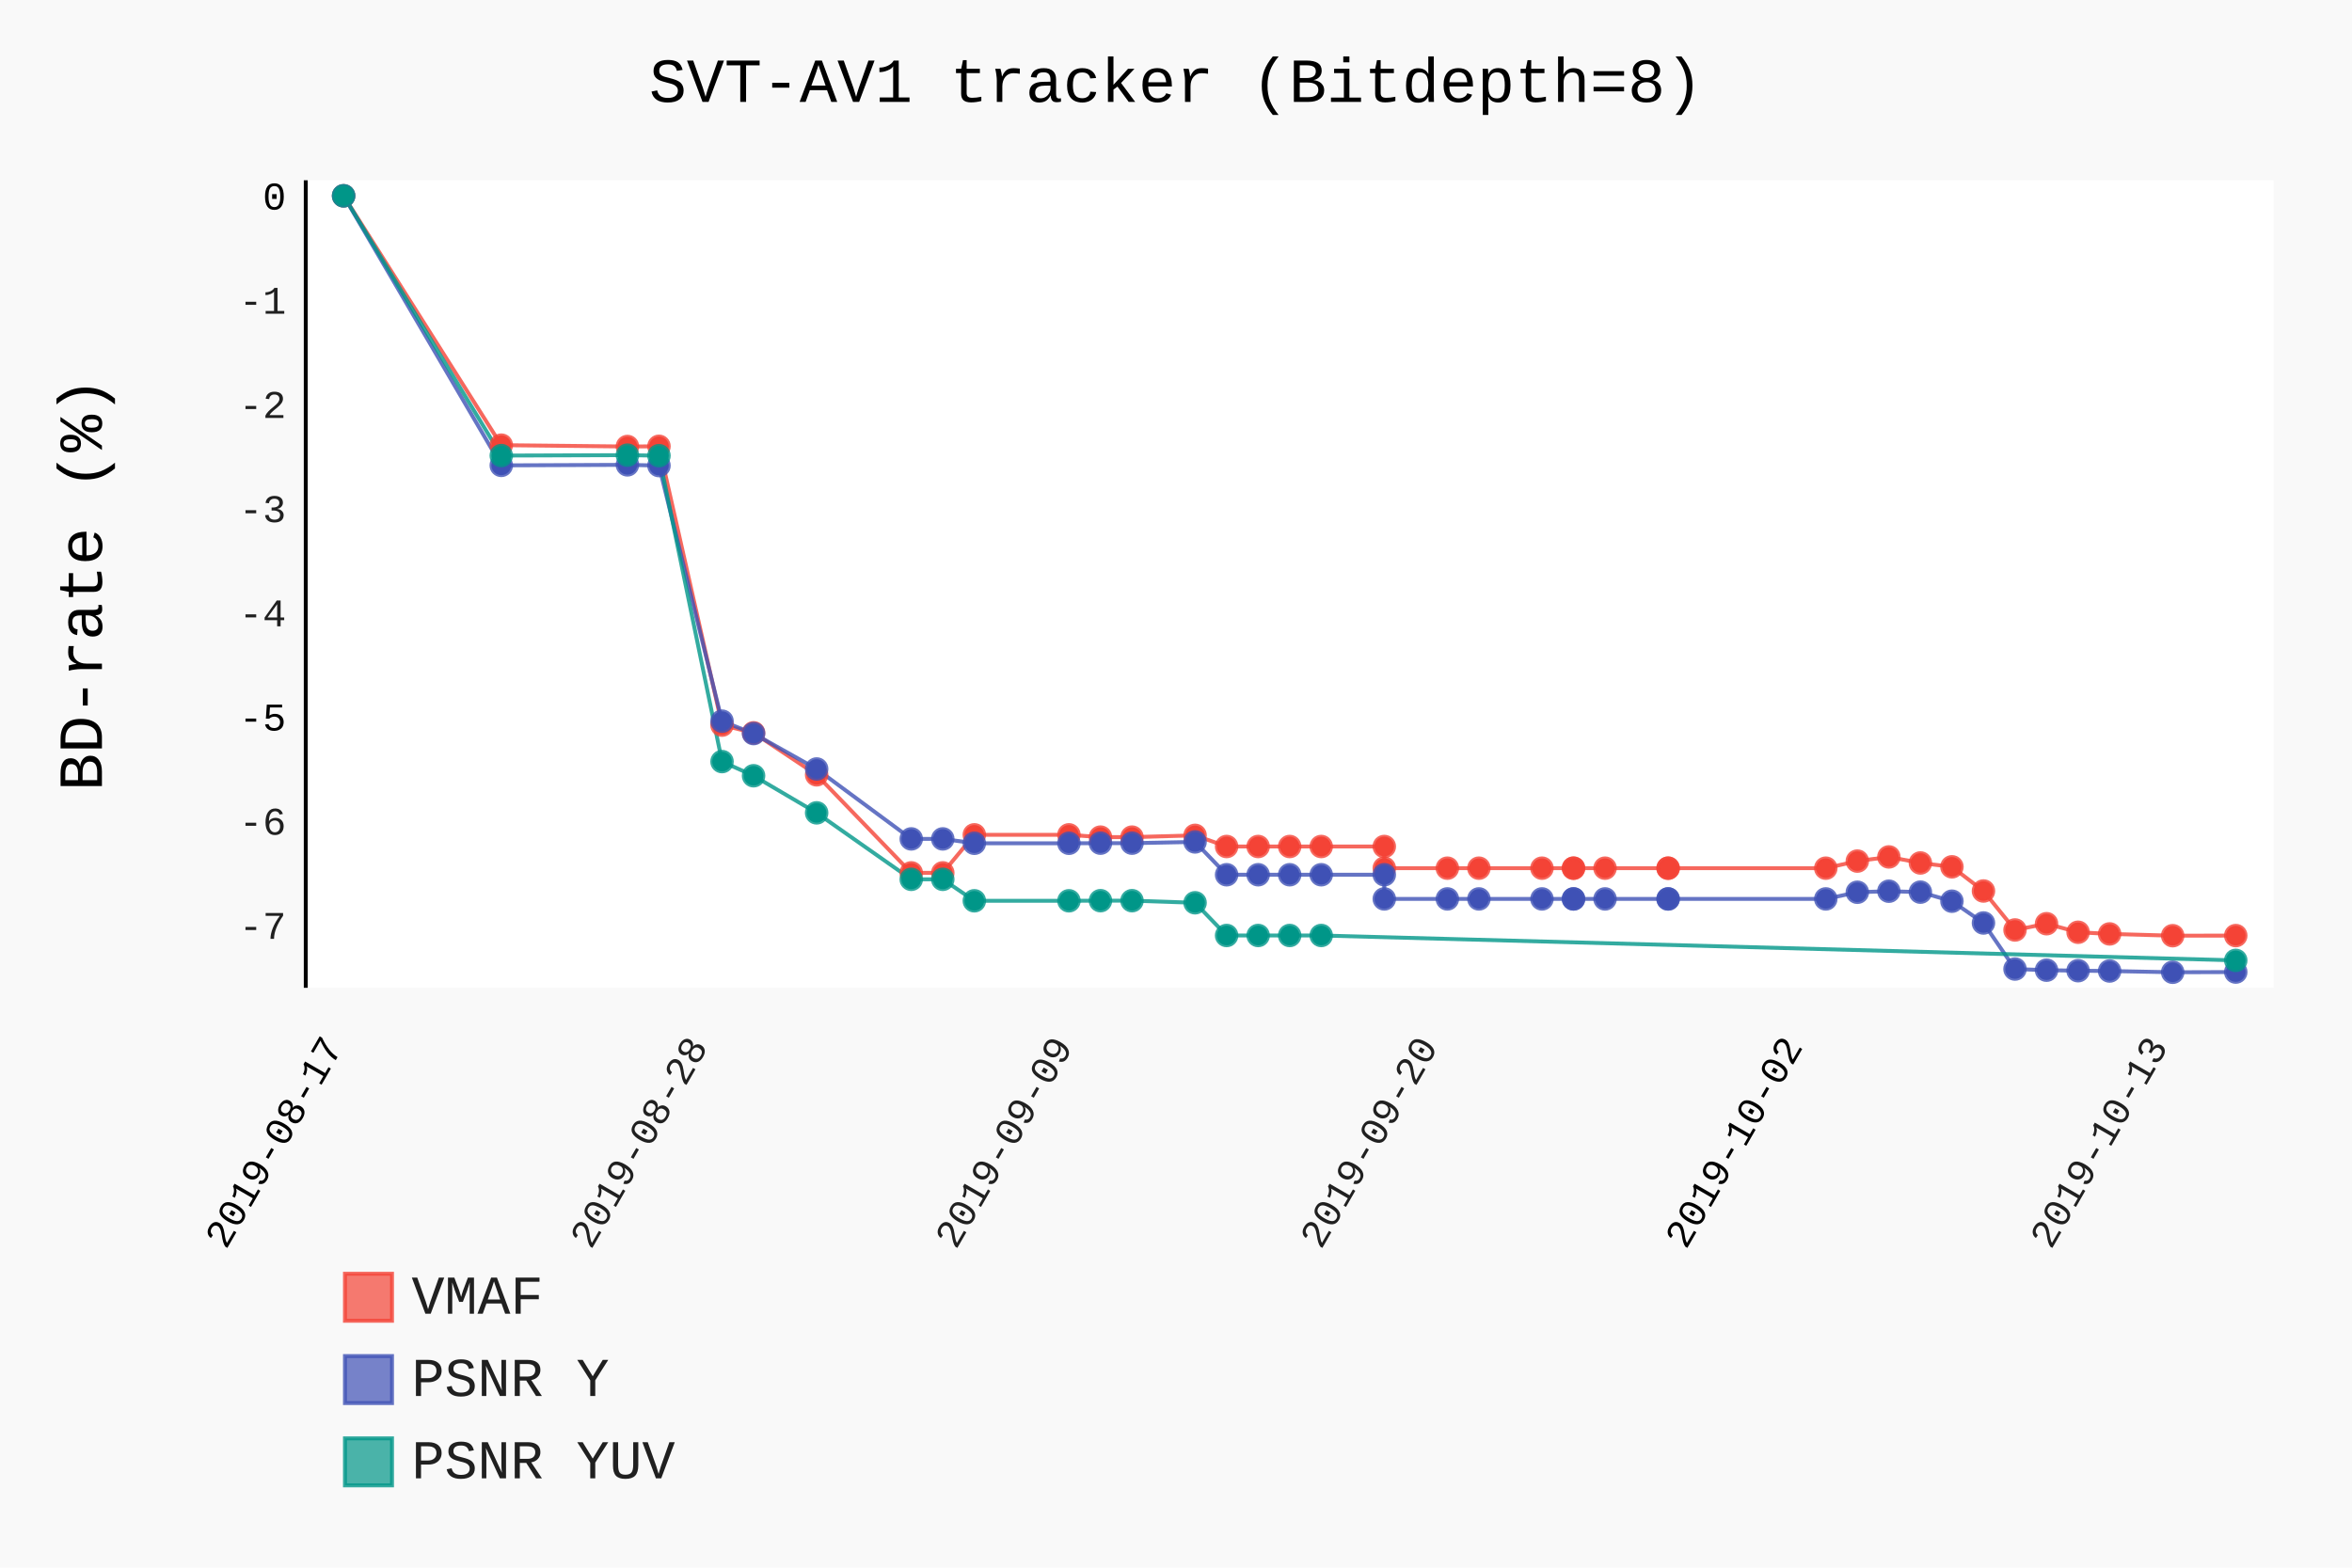
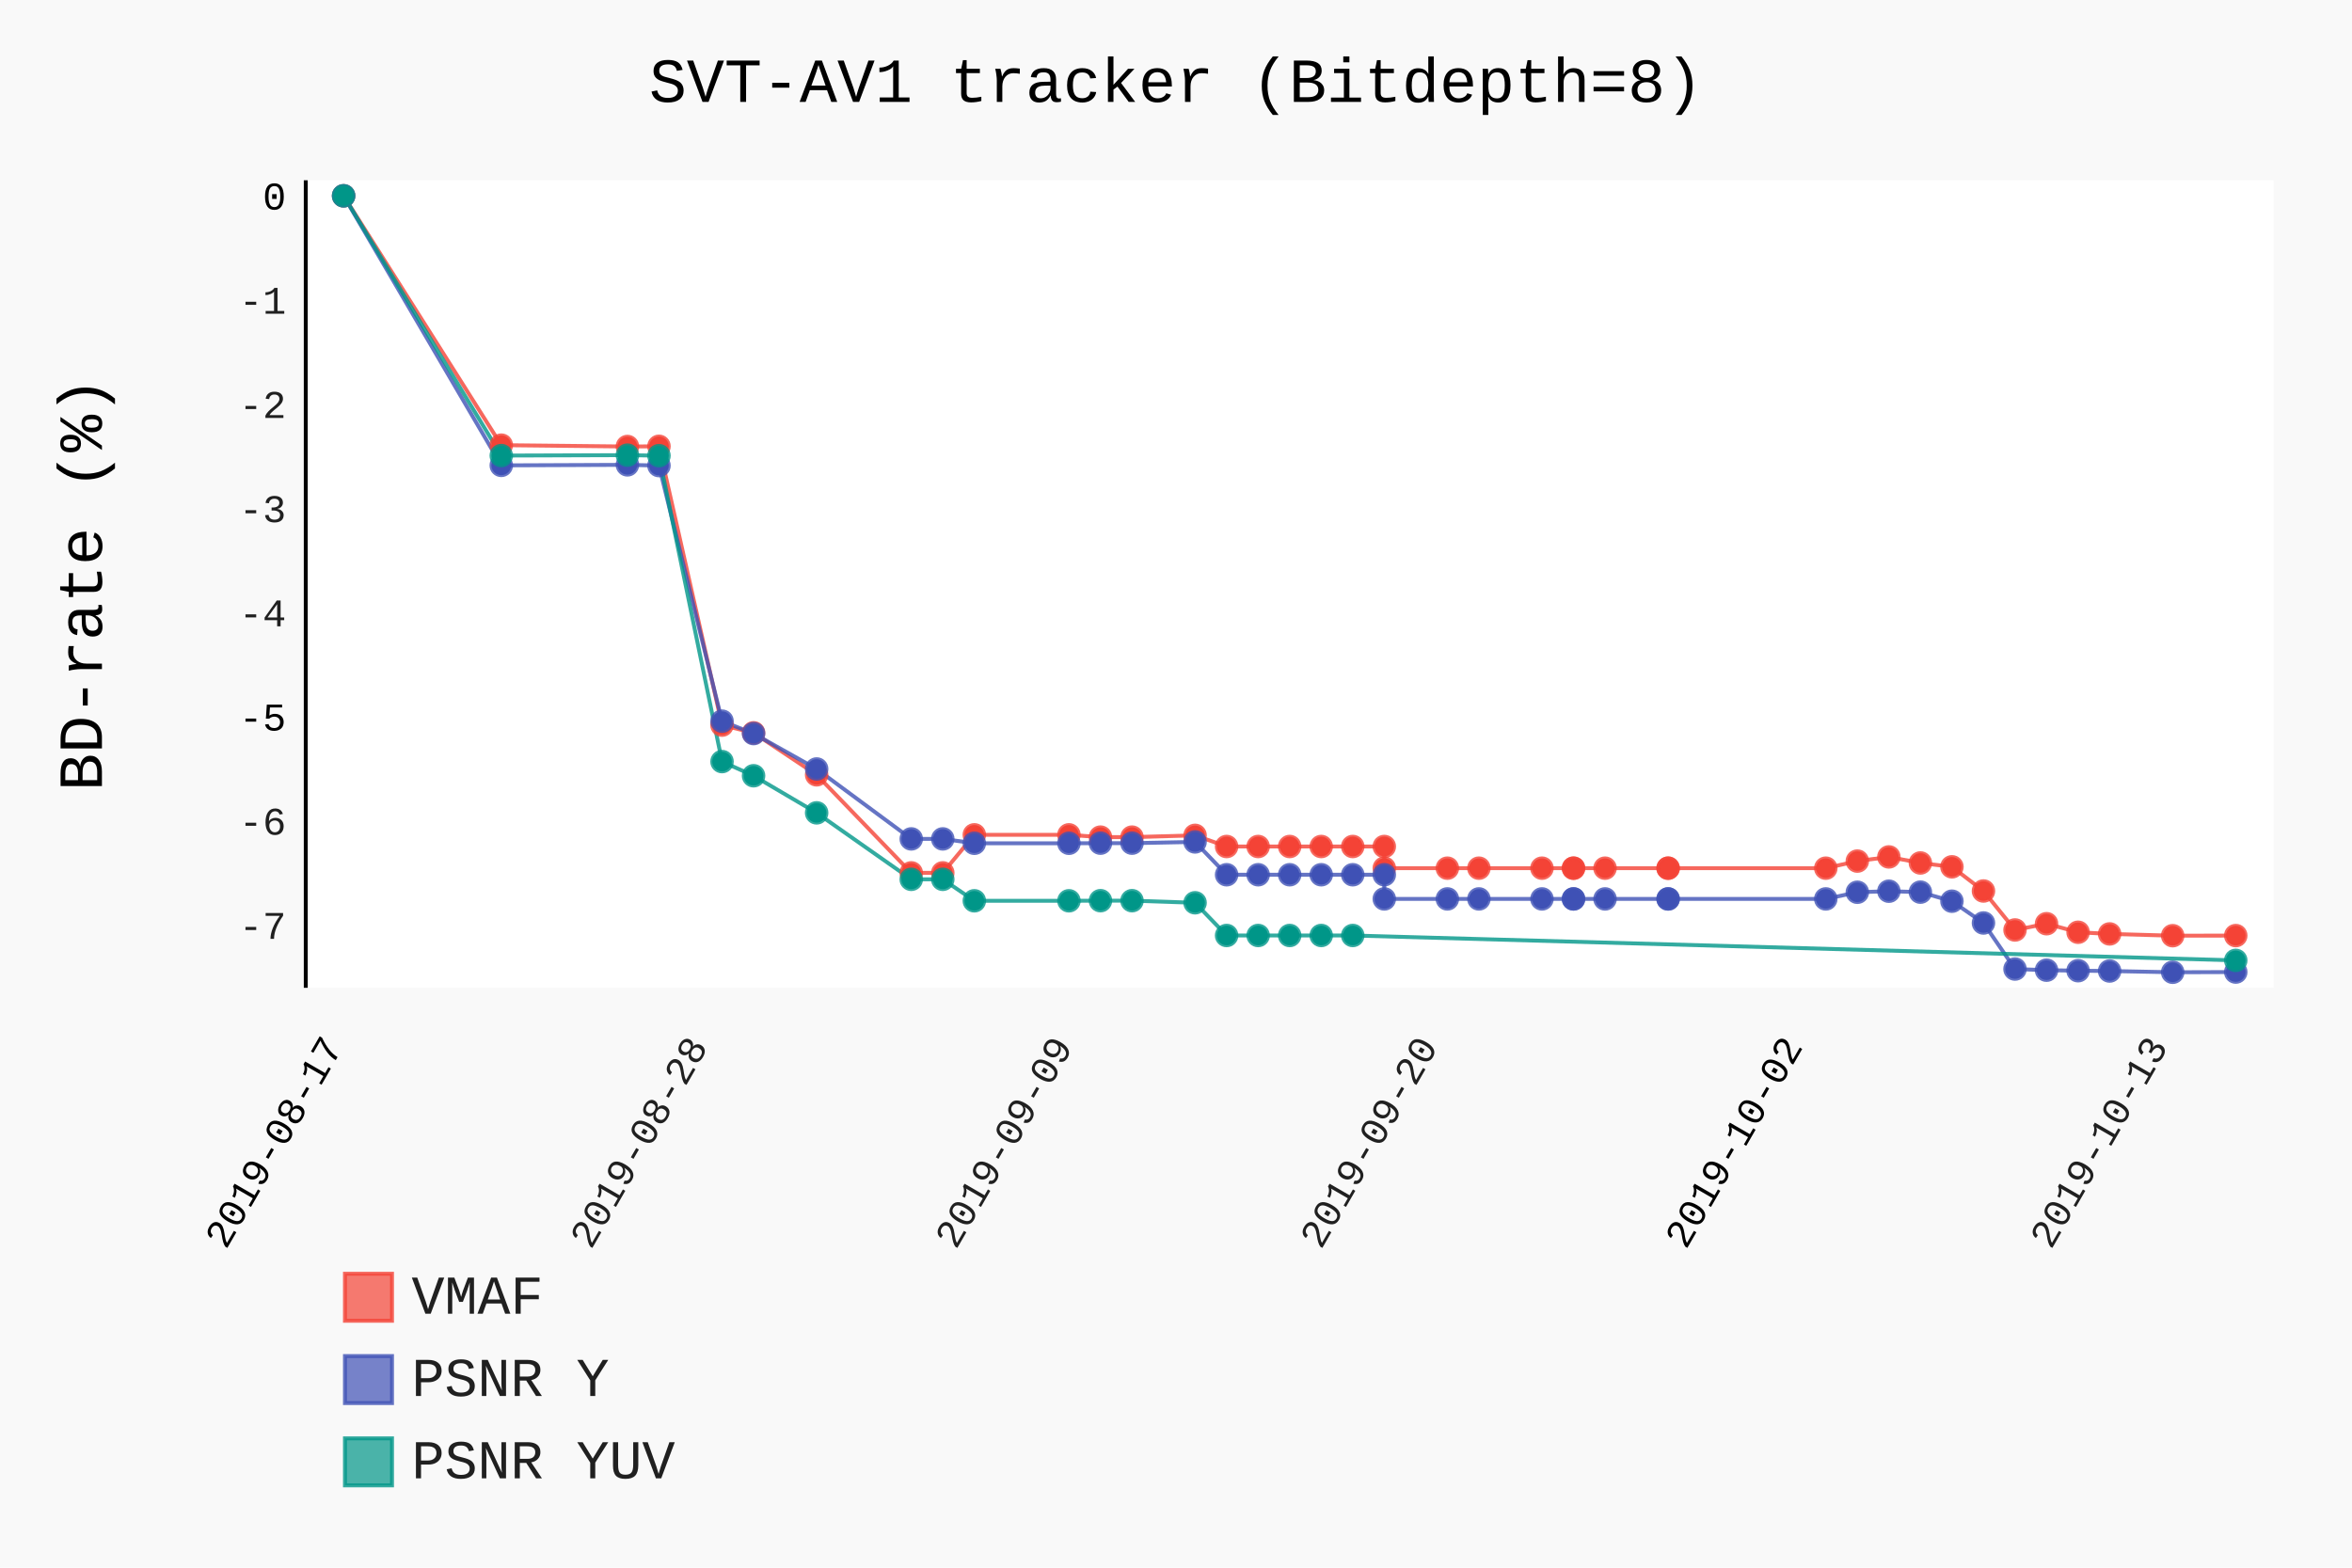
- <svg xmlns="http://www.w3.org/2000/svg" id="chart-8baf97ec-f921-4bf6-bf29-371cf08438ed" class="pygal-chart" viewBox="0 0 600 400">
+ <svg xmlns="http://www.w3.org/2000/svg" id="chart-6bff438b-4964-4d37-90e8-8c4f1653d8fe" class="pygal-chart" viewBox="0 0 600 400">
  <defs>
-     <style type="text/css">#chart-8baf97ec-f921-4bf6-bf29-371cf08438ed{-webkit-user-select:none;-webkit-font-smoothing:antialiased;font-family:Consolas,"Liberation Mono",Menlo,Courier,monospace}#chart-8baf97ec-f921-4bf6-bf29-371cf08438ed .title{font-family:Consolas,"Liberation Mono",Menlo,Courier,monospace;font-size:16px}#chart-8baf97ec-f921-4bf6-bf29-371cf08438ed .legends .legend text{font-family:Consolas,"Liberation Mono",Menlo,Courier,monospace;font-size:14px}#chart-8baf97ec-f921-4bf6-bf29-371cf08438ed .axis text{font-family:Consolas,"Liberation Mono",Menlo,Courier,monospace;font-size:10px}#chart-8baf97ec-f921-4bf6-bf29-371cf08438ed .axis text.major{font-family:Consolas,"Liberation Mono",Menlo,Courier,monospace;font-size:10px}#chart-8baf97ec-f921-4bf6-bf29-371cf08438ed .text-overlay text.value{font-family:Consolas,"Liberation Mono",Menlo,Courier,monospace;font-size:16px}#chart-8baf97ec-f921-4bf6-bf29-371cf08438ed .text-overlay text.label{font-family:Consolas,"Liberation Mono",Menlo,Courier,monospace;font-size:10px}#chart-8baf97ec-f921-4bf6-bf29-371cf08438ed .tooltip{font-family:Consolas,"Liberation Mono",Menlo,Courier,monospace;font-size:14px}#chart-8baf97ec-f921-4bf6-bf29-371cf08438ed text.no_data{font-family:Consolas,"Liberation Mono",Menlo,Courier,monospace;font-size:64px}
- #chart-8baf97ec-f921-4bf6-bf29-371cf08438ed{background-color:rgba(249,249,249,1)}#chart-8baf97ec-f921-4bf6-bf29-371cf08438ed path,#chart-8baf97ec-f921-4bf6-bf29-371cf08438ed line,#chart-8baf97ec-f921-4bf6-bf29-371cf08438ed rect,#chart-8baf97ec-f921-4bf6-bf29-371cf08438ed circle{-webkit-transition:150ms;-moz-transition:150ms;transition:150ms}#chart-8baf97ec-f921-4bf6-bf29-371cf08438ed .graph &gt; .background{fill:rgba(249,249,249,1)}#chart-8baf97ec-f921-4bf6-bf29-371cf08438ed .plot &gt; .background{fill:rgba(255,255,255,1)}#chart-8baf97ec-f921-4bf6-bf29-371cf08438ed .graph{fill:rgba(0,0,0,.87)}#chart-8baf97ec-f921-4bf6-bf29-371cf08438ed text.no_data{fill:rgba(0,0,0,1)}#chart-8baf97ec-f921-4bf6-bf29-371cf08438ed .title{fill:rgba(0,0,0,1)}#chart-8baf97ec-f921-4bf6-bf29-371cf08438ed .legends .legend text{fill:rgba(0,0,0,.87)}#chart-8baf97ec-f921-4bf6-bf29-371cf08438ed .legends .legend:hover text{fill:rgba(0,0,0,1)}#chart-8baf97ec-f921-4bf6-bf29-371cf08438ed .axis .line{stroke:rgba(0,0,0,1)}#chart-8baf97ec-f921-4bf6-bf29-371cf08438ed .axis .guide.line{stroke:rgba(0,0,0,.54)}#chart-8baf97ec-f921-4bf6-bf29-371cf08438ed .axis .major.line{stroke:rgba(0,0,0,.87)}#chart-8baf97ec-f921-4bf6-bf29-371cf08438ed .axis text.major{fill:rgba(0,0,0,1)}#chart-8baf97ec-f921-4bf6-bf29-371cf08438ed .axis.y .guides:hover .guide.line,#chart-8baf97ec-f921-4bf6-bf29-371cf08438ed .line-graph .axis.x .guides:hover .guide.line,#chart-8baf97ec-f921-4bf6-bf29-371cf08438ed .stackedline-graph .axis.x .guides:hover .guide.line,#chart-8baf97ec-f921-4bf6-bf29-371cf08438ed .xy-graph .axis.x .guides:hover .guide.line{stroke:rgba(0,0,0,1)}#chart-8baf97ec-f921-4bf6-bf29-371cf08438ed .axis .guides:hover text{fill:rgba(0,0,0,1)}#chart-8baf97ec-f921-4bf6-bf29-371cf08438ed .reactive{fill-opacity:.7;stroke-opacity:.8}#chart-8baf97ec-f921-4bf6-bf29-371cf08438ed .ci{stroke:rgba(0,0,0,.87)}#chart-8baf97ec-f921-4bf6-bf29-371cf08438ed .reactive.active,#chart-8baf97ec-f921-4bf6-bf29-371cf08438ed .active .reactive{fill-opacity:.8;stroke-opacity:.9;stroke-width:4}#chart-8baf97ec-f921-4bf6-bf29-371cf08438ed .ci .reactive.active{stroke-width:1.5}#chart-8baf97ec-f921-4bf6-bf29-371cf08438ed .series text{fill:rgba(0,0,0,1)}#chart-8baf97ec-f921-4bf6-bf29-371cf08438ed .tooltip rect{fill:rgba(255,255,255,1);stroke:rgba(0,0,0,1);-webkit-transition:opacity 150ms;-moz-transition:opacity 150ms;transition:opacity 150ms}#chart-8baf97ec-f921-4bf6-bf29-371cf08438ed .tooltip .label{fill:rgba(0,0,0,.87)}#chart-8baf97ec-f921-4bf6-bf29-371cf08438ed .tooltip .label{fill:rgba(0,0,0,.87)}#chart-8baf97ec-f921-4bf6-bf29-371cf08438ed .tooltip .legend{font-size:.8em;fill:rgba(0,0,0,.54)}#chart-8baf97ec-f921-4bf6-bf29-371cf08438ed .tooltip .x_label{font-size:.6em;fill:rgba(0,0,0,1)}#chart-8baf97ec-f921-4bf6-bf29-371cf08438ed .tooltip .xlink{font-size:.5em;text-decoration:underline}#chart-8baf97ec-f921-4bf6-bf29-371cf08438ed .tooltip .value{font-size:1.5em}#chart-8baf97ec-f921-4bf6-bf29-371cf08438ed .bound{font-size:.5em}#chart-8baf97ec-f921-4bf6-bf29-371cf08438ed .max-value{font-size:.75em;fill:rgba(0,0,0,.54)}#chart-8baf97ec-f921-4bf6-bf29-371cf08438ed .map-element{fill:rgba(255,255,255,1);stroke:rgba(0,0,0,.54) !important}#chart-8baf97ec-f921-4bf6-bf29-371cf08438ed .map-element .reactive{fill-opacity:inherit;stroke-opacity:inherit}#chart-8baf97ec-f921-4bf6-bf29-371cf08438ed .color-0,#chart-8baf97ec-f921-4bf6-bf29-371cf08438ed .color-0 a:visited{stroke:#F44336;fill:#F44336}#chart-8baf97ec-f921-4bf6-bf29-371cf08438ed .color-1,#chart-8baf97ec-f921-4bf6-bf29-371cf08438ed .color-1 a:visited{stroke:#3F51B5;fill:#3F51B5}#chart-8baf97ec-f921-4bf6-bf29-371cf08438ed .color-2,#chart-8baf97ec-f921-4bf6-bf29-371cf08438ed .color-2 a:visited{stroke:#009688;fill:#009688}#chart-8baf97ec-f921-4bf6-bf29-371cf08438ed .text-overlay .color-0 text{fill:black}#chart-8baf97ec-f921-4bf6-bf29-371cf08438ed .text-overlay .color-1 text{fill:black}#chart-8baf97ec-f921-4bf6-bf29-371cf08438ed .text-overlay .color-2 text{fill:black}
- #chart-8baf97ec-f921-4bf6-bf29-371cf08438ed text.no_data{text-anchor:middle}#chart-8baf97ec-f921-4bf6-bf29-371cf08438ed .guide.line{fill:none}#chart-8baf97ec-f921-4bf6-bf29-371cf08438ed .centered{text-anchor:middle}#chart-8baf97ec-f921-4bf6-bf29-371cf08438ed .title{text-anchor:middle}#chart-8baf97ec-f921-4bf6-bf29-371cf08438ed .legends .legend text{fill-opacity:1}#chart-8baf97ec-f921-4bf6-bf29-371cf08438ed .axis.x text{text-anchor:middle}#chart-8baf97ec-f921-4bf6-bf29-371cf08438ed .axis.x:not(.web) text[transform]{text-anchor:start}#chart-8baf97ec-f921-4bf6-bf29-371cf08438ed .axis.x:not(.web) text[transform].backwards{text-anchor:end}#chart-8baf97ec-f921-4bf6-bf29-371cf08438ed .axis.y text{text-anchor:end}#chart-8baf97ec-f921-4bf6-bf29-371cf08438ed .axis.y text[transform].backwards{text-anchor:start}#chart-8baf97ec-f921-4bf6-bf29-371cf08438ed .axis.y2 text{text-anchor:start}#chart-8baf97ec-f921-4bf6-bf29-371cf08438ed .axis.y2 text[transform].backwards{text-anchor:end}#chart-8baf97ec-f921-4bf6-bf29-371cf08438ed .axis .guide.line{stroke-dasharray:4,4}#chart-8baf97ec-f921-4bf6-bf29-371cf08438ed .axis .major.guide.line{stroke-dasharray:6,6}#chart-8baf97ec-f921-4bf6-bf29-371cf08438ed .horizontal .axis.y .guide.line,#chart-8baf97ec-f921-4bf6-bf29-371cf08438ed .horizontal .axis.y2 .guide.line,#chart-8baf97ec-f921-4bf6-bf29-371cf08438ed .vertical .axis.x .guide.line{opacity:0}#chart-8baf97ec-f921-4bf6-bf29-371cf08438ed .horizontal .axis.always_show .guide.line,#chart-8baf97ec-f921-4bf6-bf29-371cf08438ed .vertical .axis.always_show .guide.line{opacity:1 !important}#chart-8baf97ec-f921-4bf6-bf29-371cf08438ed .axis.y .guides:hover .guide.line,#chart-8baf97ec-f921-4bf6-bf29-371cf08438ed .axis.y2 .guides:hover .guide.line,#chart-8baf97ec-f921-4bf6-bf29-371cf08438ed .axis.x .guides:hover .guide.line{opacity:1}#chart-8baf97ec-f921-4bf6-bf29-371cf08438ed .axis .guides:hover text{opacity:1}#chart-8baf97ec-f921-4bf6-bf29-371cf08438ed .nofill{fill:none}#chart-8baf97ec-f921-4bf6-bf29-371cf08438ed .subtle-fill{fill-opacity:.2}#chart-8baf97ec-f921-4bf6-bf29-371cf08438ed .dot{stroke-width:1px;fill-opacity:1}#chart-8baf97ec-f921-4bf6-bf29-371cf08438ed .dot.active{stroke-width:5px}#chart-8baf97ec-f921-4bf6-bf29-371cf08438ed .dot.negative{fill:transparent}#chart-8baf97ec-f921-4bf6-bf29-371cf08438ed text,#chart-8baf97ec-f921-4bf6-bf29-371cf08438ed tspan{stroke:none !important}#chart-8baf97ec-f921-4bf6-bf29-371cf08438ed .series text.active{opacity:1}#chart-8baf97ec-f921-4bf6-bf29-371cf08438ed .tooltip rect{fill-opacity:.95;stroke-width:.5}#chart-8baf97ec-f921-4bf6-bf29-371cf08438ed .tooltip text{fill-opacity:1}#chart-8baf97ec-f921-4bf6-bf29-371cf08438ed .showable{visibility:hidden}#chart-8baf97ec-f921-4bf6-bf29-371cf08438ed .showable.shown{visibility:visible}#chart-8baf97ec-f921-4bf6-bf29-371cf08438ed .gauge-background{fill:rgba(229,229,229,1);stroke:none}#chart-8baf97ec-f921-4bf6-bf29-371cf08438ed .bg-lines{stroke:rgba(249,249,249,1);stroke-width:2px}</style>
+     <style type="text/css">#chart-6bff438b-4964-4d37-90e8-8c4f1653d8fe{-webkit-user-select:none;-webkit-font-smoothing:antialiased;font-family:Consolas,"Liberation Mono",Menlo,Courier,monospace}#chart-6bff438b-4964-4d37-90e8-8c4f1653d8fe .title{font-family:Consolas,"Liberation Mono",Menlo,Courier,monospace;font-size:16px}#chart-6bff438b-4964-4d37-90e8-8c4f1653d8fe .legends .legend text{font-family:Consolas,"Liberation Mono",Menlo,Courier,monospace;font-size:14px}#chart-6bff438b-4964-4d37-90e8-8c4f1653d8fe .axis text{font-family:Consolas,"Liberation Mono",Menlo,Courier,monospace;font-size:10px}#chart-6bff438b-4964-4d37-90e8-8c4f1653d8fe .axis text.major{font-family:Consolas,"Liberation Mono",Menlo,Courier,monospace;font-size:10px}#chart-6bff438b-4964-4d37-90e8-8c4f1653d8fe .text-overlay text.value{font-family:Consolas,"Liberation Mono",Menlo,Courier,monospace;font-size:16px}#chart-6bff438b-4964-4d37-90e8-8c4f1653d8fe .text-overlay text.label{font-family:Consolas,"Liberation Mono",Menlo,Courier,monospace;font-size:10px}#chart-6bff438b-4964-4d37-90e8-8c4f1653d8fe .tooltip{font-family:Consolas,"Liberation Mono",Menlo,Courier,monospace;font-size:14px}#chart-6bff438b-4964-4d37-90e8-8c4f1653d8fe text.no_data{font-family:Consolas,"Liberation Mono",Menlo,Courier,monospace;font-size:64px}
+ #chart-6bff438b-4964-4d37-90e8-8c4f1653d8fe{background-color:rgba(249,249,249,1)}#chart-6bff438b-4964-4d37-90e8-8c4f1653d8fe path,#chart-6bff438b-4964-4d37-90e8-8c4f1653d8fe line,#chart-6bff438b-4964-4d37-90e8-8c4f1653d8fe rect,#chart-6bff438b-4964-4d37-90e8-8c4f1653d8fe circle{-webkit-transition:150ms;-moz-transition:150ms;transition:150ms}#chart-6bff438b-4964-4d37-90e8-8c4f1653d8fe .graph &gt; .background{fill:rgba(249,249,249,1)}#chart-6bff438b-4964-4d37-90e8-8c4f1653d8fe .plot &gt; .background{fill:rgba(255,255,255,1)}#chart-6bff438b-4964-4d37-90e8-8c4f1653d8fe .graph{fill:rgba(0,0,0,.87)}#chart-6bff438b-4964-4d37-90e8-8c4f1653d8fe text.no_data{fill:rgba(0,0,0,1)}#chart-6bff438b-4964-4d37-90e8-8c4f1653d8fe .title{fill:rgba(0,0,0,1)}#chart-6bff438b-4964-4d37-90e8-8c4f1653d8fe .legends .legend text{fill:rgba(0,0,0,.87)}#chart-6bff438b-4964-4d37-90e8-8c4f1653d8fe .legends .legend:hover text{fill:rgba(0,0,0,1)}#chart-6bff438b-4964-4d37-90e8-8c4f1653d8fe .axis .line{stroke:rgba(0,0,0,1)}#chart-6bff438b-4964-4d37-90e8-8c4f1653d8fe .axis .guide.line{stroke:rgba(0,0,0,.54)}#chart-6bff438b-4964-4d37-90e8-8c4f1653d8fe .axis .major.line{stroke:rgba(0,0,0,.87)}#chart-6bff438b-4964-4d37-90e8-8c4f1653d8fe .axis text.major{fill:rgba(0,0,0,1)}#chart-6bff438b-4964-4d37-90e8-8c4f1653d8fe .axis.y .guides:hover .guide.line,#chart-6bff438b-4964-4d37-90e8-8c4f1653d8fe .line-graph .axis.x .guides:hover .guide.line,#chart-6bff438b-4964-4d37-90e8-8c4f1653d8fe .stackedline-graph .axis.x .guides:hover .guide.line,#chart-6bff438b-4964-4d37-90e8-8c4f1653d8fe .xy-graph .axis.x .guides:hover .guide.line{stroke:rgba(0,0,0,1)}#chart-6bff438b-4964-4d37-90e8-8c4f1653d8fe .axis .guides:hover text{fill:rgba(0,0,0,1)}#chart-6bff438b-4964-4d37-90e8-8c4f1653d8fe .reactive{fill-opacity:.7;stroke-opacity:.8}#chart-6bff438b-4964-4d37-90e8-8c4f1653d8fe .ci{stroke:rgba(0,0,0,.87)}#chart-6bff438b-4964-4d37-90e8-8c4f1653d8fe .reactive.active,#chart-6bff438b-4964-4d37-90e8-8c4f1653d8fe .active .reactive{fill-opacity:.8;stroke-opacity:.9;stroke-width:4}#chart-6bff438b-4964-4d37-90e8-8c4f1653d8fe .ci .reactive.active{stroke-width:1.5}#chart-6bff438b-4964-4d37-90e8-8c4f1653d8fe .series text{fill:rgba(0,0,0,1)}#chart-6bff438b-4964-4d37-90e8-8c4f1653d8fe .tooltip rect{fill:rgba(255,255,255,1);stroke:rgba(0,0,0,1);-webkit-transition:opacity 150ms;-moz-transition:opacity 150ms;transition:opacity 150ms}#chart-6bff438b-4964-4d37-90e8-8c4f1653d8fe .tooltip .label{fill:rgba(0,0,0,.87)}#chart-6bff438b-4964-4d37-90e8-8c4f1653d8fe .tooltip .label{fill:rgba(0,0,0,.87)}#chart-6bff438b-4964-4d37-90e8-8c4f1653d8fe .tooltip .legend{font-size:.8em;fill:rgba(0,0,0,.54)}#chart-6bff438b-4964-4d37-90e8-8c4f1653d8fe .tooltip .x_label{font-size:.6em;fill:rgba(0,0,0,1)}#chart-6bff438b-4964-4d37-90e8-8c4f1653d8fe .tooltip .xlink{font-size:.5em;text-decoration:underline}#chart-6bff438b-4964-4d37-90e8-8c4f1653d8fe .tooltip .value{font-size:1.5em}#chart-6bff438b-4964-4d37-90e8-8c4f1653d8fe .bound{font-size:.5em}#chart-6bff438b-4964-4d37-90e8-8c4f1653d8fe .max-value{font-size:.75em;fill:rgba(0,0,0,.54)}#chart-6bff438b-4964-4d37-90e8-8c4f1653d8fe .map-element{fill:rgba(255,255,255,1);stroke:rgba(0,0,0,.54) !important}#chart-6bff438b-4964-4d37-90e8-8c4f1653d8fe .map-element .reactive{fill-opacity:inherit;stroke-opacity:inherit}#chart-6bff438b-4964-4d37-90e8-8c4f1653d8fe .color-0,#chart-6bff438b-4964-4d37-90e8-8c4f1653d8fe .color-0 a:visited{stroke:#F44336;fill:#F44336}#chart-6bff438b-4964-4d37-90e8-8c4f1653d8fe .color-1,#chart-6bff438b-4964-4d37-90e8-8c4f1653d8fe .color-1 a:visited{stroke:#3F51B5;fill:#3F51B5}#chart-6bff438b-4964-4d37-90e8-8c4f1653d8fe .color-2,#chart-6bff438b-4964-4d37-90e8-8c4f1653d8fe .color-2 a:visited{stroke:#009688;fill:#009688}#chart-6bff438b-4964-4d37-90e8-8c4f1653d8fe .text-overlay .color-0 text{fill:black}#chart-6bff438b-4964-4d37-90e8-8c4f1653d8fe .text-overlay .color-1 text{fill:black}#chart-6bff438b-4964-4d37-90e8-8c4f1653d8fe .text-overlay .color-2 text{fill:black}
+ #chart-6bff438b-4964-4d37-90e8-8c4f1653d8fe text.no_data{text-anchor:middle}#chart-6bff438b-4964-4d37-90e8-8c4f1653d8fe .guide.line{fill:none}#chart-6bff438b-4964-4d37-90e8-8c4f1653d8fe .centered{text-anchor:middle}#chart-6bff438b-4964-4d37-90e8-8c4f1653d8fe .title{text-anchor:middle}#chart-6bff438b-4964-4d37-90e8-8c4f1653d8fe .legends .legend text{fill-opacity:1}#chart-6bff438b-4964-4d37-90e8-8c4f1653d8fe .axis.x text{text-anchor:middle}#chart-6bff438b-4964-4d37-90e8-8c4f1653d8fe .axis.x:not(.web) text[transform]{text-anchor:start}#chart-6bff438b-4964-4d37-90e8-8c4f1653d8fe .axis.x:not(.web) text[transform].backwards{text-anchor:end}#chart-6bff438b-4964-4d37-90e8-8c4f1653d8fe .axis.y text{text-anchor:end}#chart-6bff438b-4964-4d37-90e8-8c4f1653d8fe .axis.y text[transform].backwards{text-anchor:start}#chart-6bff438b-4964-4d37-90e8-8c4f1653d8fe .axis.y2 text{text-anchor:start}#chart-6bff438b-4964-4d37-90e8-8c4f1653d8fe .axis.y2 text[transform].backwards{text-anchor:end}#chart-6bff438b-4964-4d37-90e8-8c4f1653d8fe .axis .guide.line{stroke-dasharray:4,4}#chart-6bff438b-4964-4d37-90e8-8c4f1653d8fe .axis .major.guide.line{stroke-dasharray:6,6}#chart-6bff438b-4964-4d37-90e8-8c4f1653d8fe .horizontal .axis.y .guide.line,#chart-6bff438b-4964-4d37-90e8-8c4f1653d8fe .horizontal .axis.y2 .guide.line,#chart-6bff438b-4964-4d37-90e8-8c4f1653d8fe .vertical .axis.x .guide.line{opacity:0}#chart-6bff438b-4964-4d37-90e8-8c4f1653d8fe .horizontal .axis.always_show .guide.line,#chart-6bff438b-4964-4d37-90e8-8c4f1653d8fe .vertical .axis.always_show .guide.line{opacity:1 !important}#chart-6bff438b-4964-4d37-90e8-8c4f1653d8fe .axis.y .guides:hover .guide.line,#chart-6bff438b-4964-4d37-90e8-8c4f1653d8fe .axis.y2 .guides:hover .guide.line,#chart-6bff438b-4964-4d37-90e8-8c4f1653d8fe .axis.x .guides:hover .guide.line{opacity:1}#chart-6bff438b-4964-4d37-90e8-8c4f1653d8fe .axis .guides:hover text{opacity:1}#chart-6bff438b-4964-4d37-90e8-8c4f1653d8fe .nofill{fill:none}#chart-6bff438b-4964-4d37-90e8-8c4f1653d8fe .subtle-fill{fill-opacity:.2}#chart-6bff438b-4964-4d37-90e8-8c4f1653d8fe .dot{stroke-width:1px;fill-opacity:1}#chart-6bff438b-4964-4d37-90e8-8c4f1653d8fe .dot.active{stroke-width:5px}#chart-6bff438b-4964-4d37-90e8-8c4f1653d8fe .dot.negative{fill:transparent}#chart-6bff438b-4964-4d37-90e8-8c4f1653d8fe text,#chart-6bff438b-4964-4d37-90e8-8c4f1653d8fe tspan{stroke:none !important}#chart-6bff438b-4964-4d37-90e8-8c4f1653d8fe .series text.active{opacity:1}#chart-6bff438b-4964-4d37-90e8-8c4f1653d8fe .tooltip rect{fill-opacity:.95;stroke-width:.5}#chart-6bff438b-4964-4d37-90e8-8c4f1653d8fe .tooltip text{fill-opacity:1}#chart-6bff438b-4964-4d37-90e8-8c4f1653d8fe .showable{visibility:hidden}#chart-6bff438b-4964-4d37-90e8-8c4f1653d8fe .showable.shown{visibility:visible}#chart-6bff438b-4964-4d37-90e8-8c4f1653d8fe .gauge-background{fill:rgba(229,229,229,1);stroke:none}#chart-6bff438b-4964-4d37-90e8-8c4f1653d8fe .bg-lines{stroke:rgba(249,249,249,1);stroke-width:2px}</style>
  </defs>
  <g class="graph datetimeline-graph vertical">
    <rect class="background" height="400" width="600" x="0" y="0" />
    <g class="plot" transform="translate(78, 46)">
      <rect class="background" height="206.038" width="502.0" x="0" y="0" />
      <g class="axis y">
        <g class="guides">
          <text class="" x="-5" y="193.56">-7</text>
        </g>
        <g class="guides">
          <text class="" x="-5" y="166.974">-6</text>
        </g>
        <g class="guides">
          <text class="major" x="-5" y="140.389">-5</text>
        </g>
        <g class="guides">
          <text class="" x="-5" y="113.804">-4</text>
        </g>
        <g class="guides">
          <text class="" x="-5" y="87.218">-3</text>
        </g>
        <g class="guides">
          <text class="" x="-5" y="60.633">-2</text>
        </g>
        <g class="guides">
          <text class="" x="-5" y="34.048">-1</text>
        </g>
        <g class="guides">
          <text class="major" x="-5" y="7.462">0</text>
        </g>
      </g>
      <g class="axis x">
        <path class="line" d="M0 0 v206.038" />
        <g class="guides">
          <path class="major guide line" d="M9.654 0 v206.038" />
          <text class="major backwards" x="9.654" y="221.038" transform="rotate(300 9.653846 221.0385)">2019-08-17</text>
        </g>
        <g class="guides">
          <path class="guide line" d="M102.766 0 v206.038" />
          <text class="backwards" x="102.766" y="221.038" transform="rotate(300 102.7658 221.0385)">2019-08-28</text>
        </g>
        <g class="guides">
          <path class="guide line" d="M195.878 0 v206.038" />
          <text class="backwards" x="195.878" y="221.038" transform="rotate(300 195.8777 221.0385)">2019-09-09</text>
        </g>
        <g class="guides">
          <path class="guide line" d="M288.99 0 v206.038" />
          <text class="backwards" x="288.99" y="221.038" transform="rotate(300 288.9897 221.0385)">2019-09-20</text>
        </g>
        <g class="guides">
          <path class="major guide line" d="M382.102 0 v206.038" />
          <text class="major backwards" x="382.102" y="221.038" transform="rotate(300 382.1016 221.0385)">2019-10-02</text>
        </g>
        <g class="guides">
          <path class="guide line" d="M475.214 0 v206.038" />
          <text class="backwards" x="475.214" y="221.038" transform="rotate(300 475.2136 221.0385)">2019-10-13</text>
        </g>
      </g>
      <g class="series serie-0 color-0">
-         <path class="line reactive nofill" d="M9.654 3.962 L49.878 67.581 82.058 67.927 90.103 67.873 106.192 139.016 114.237 140.983 130.327 151.697 154.462 176.714 162.506 176.714 170.551 167.01 194.686 167.01 202.731 167.595 210.776 167.595 226.865 167.143 234.91 169.988 242.955 169.988 251 169.988 259.045 169.988 275.135 169.988 275.135 175.517 291.224 175.517 299.269 175.517 315.359 175.517 323.404 175.517 323.404 175.517 331.449 175.517 347.538 175.517 347.538 175.517 387.763 175.517 395.808 173.71 403.853 172.646 411.897 174.188 419.942 175.172 427.987 181.34 436.032 191.283 444.077 189.687 452.122 191.867 460.167 192.293 476.256 192.745 492.346 192.718" />
+         <path class="line reactive nofill" d="M9.654 3.962 L49.878 67.581 82.058 67.927 90.103 67.873 106.192 139.016 114.237 140.983 130.327 151.697 154.462 176.714 162.506 176.714 170.551 167.01 194.686 167.01 202.731 167.595 210.776 167.595 226.865 167.143 234.91 169.988 242.955 169.988 251 169.988 259.045 169.988 267.09 169.988 275.135 169.988 275.135 175.517 291.224 175.517 299.269 175.517 315.359 175.517 323.404 175.517 323.404 175.517 331.449 175.517 347.538 175.517 347.538 175.517 387.763 175.517 395.808 173.71 403.853 172.646 411.897 174.188 419.942 175.172 427.987 181.34 436.032 191.283 444.077 189.687 452.122 191.867 460.167 192.293 476.256 192.745 492.346 192.718" />
      </g>
      <g class="series serie-1 color-1">
-         <path class="line reactive nofill" d="M9.654 3.962 L49.878 72.739 82.058 72.606 90.103 72.792 106.192 138.006 114.237 141.169 130.327 150.208 154.462 168.047 162.506 168.047 170.551 169.164 194.686 169.164 202.731 169.137 210.776 169.137 226.865 168.818 234.91 177.192 242.955 177.192 251 177.192 259.045 177.192 275.135 177.192 275.135 183.36 291.224 183.36 299.269 183.36 315.359 183.36 323.404 183.36 323.404 183.36 331.449 183.36 347.538 183.36 347.538 183.36 387.763 183.36 395.808 181.659 403.853 181.393 411.897 181.632 419.942 183.945 427.987 189.501 436.032 201.252 444.077 201.544 452.122 201.677 460.167 201.757 476.256 202.076 492.346 202.023" />
+         <path class="line reactive nofill" d="M9.654 3.962 L49.878 72.739 82.058 72.606 90.103 72.792 106.192 138.006 114.237 141.169 130.327 150.208 154.462 168.047 162.506 168.047 170.551 169.164 194.686 169.164 202.731 169.137 210.776 169.137 226.865 168.818 234.91 177.192 242.955 177.192 251 177.192 259.045 177.192 267.09 177.192 275.135 177.192 275.135 183.36 291.224 183.36 299.269 183.36 315.359 183.36 323.404 183.36 323.404 183.36 331.449 183.36 347.538 183.36 347.538 183.36 387.763 183.36 395.808 181.659 403.853 181.393 411.897 181.632 419.942 183.945 427.987 189.501 436.032 201.252 444.077 201.544 452.122 201.677 460.167 201.757 476.256 202.076 492.346 202.023" />
      </g>
      <g class="series serie-2 color-2">
-         <path class="line reactive nofill" d="M9.654 3.962 L49.878 70.24 82.058 70.133 90.103 70.266 106.192 148.321 114.237 151.936 130.327 161.401 154.462 178.362 162.506 178.362 170.551 183.839 194.686 183.839 202.731 183.812 210.776 183.812 226.865 184.344 234.91 192.692 242.955 192.692 251 192.692 259.045 192.692 492.346 199.045" />
+         <path class="line reactive nofill" d="M9.654 3.962 L49.878 70.24 82.058 70.133 90.103 70.266 106.192 148.321 114.237 151.936 130.327 161.401 154.462 178.362 162.506 178.362 170.551 183.839 194.686 183.839 202.731 183.812 210.776 183.812 226.865 184.344 234.91 192.692 242.955 192.692 251 192.692 259.045 192.692 267.09 192.692 492.346 199.045" />
      </g>
    </g>
    <g class="titles">
      <text class="title plot_title" x="300.0" y="26">SVT-AV1 tracker (Bitdepth=8)</text>
      <text class="title" x="0" y="175.019" transform="rotate(-90 0 149.0192)">BD-rate (%)</text>
    </g>
    <g class="plot overlay" transform="translate(78, 46)">
      <g class="series serie-0 color-0">
        <g class="dots">
          <circle class="dot reactive tooltip-trigger" cx="9.654" cy="3.962" r="2.5" />
        </g>
        <g class="dots">
          <circle class="dot reactive tooltip-trigger" cx="49.878" cy="67.581" r="2.5" />
        </g>
        <g class="dots">
          <circle class="dot reactive tooltip-trigger" cx="82.058" cy="67.927" r="2.5" />
        </g>
        <g class="dots">
          <circle class="dot reactive tooltip-trigger" cx="90.103" cy="67.873" r="2.5" />
        </g>
        <g class="dots">
          <circle class="dot reactive tooltip-trigger" cx="106.192" cy="139.016" r="2.5" />
        </g>
        <g class="dots">
          <circle class="dot reactive tooltip-trigger" cx="114.237" cy="140.983" r="2.5" />
        </g>
        <g class="dots">
          <circle class="dot reactive tooltip-trigger" cx="130.327" cy="151.697" r="2.5" />
        </g>
        <g class="dots">
          <circle class="dot reactive tooltip-trigger" cx="154.462" cy="176.714" r="2.5" />
        </g>
        <g class="dots">
          <circle class="dot reactive tooltip-trigger" cx="162.506" cy="176.714" r="2.5" />
        </g>
        <g class="dots">
          <circle class="dot reactive tooltip-trigger" cx="170.551" cy="167.01" r="2.5" />
        </g>
        <g class="dots">
          <circle class="dot reactive tooltip-trigger" cx="194.686" cy="167.01" r="2.5" />
        </g>
        <g class="dots">
          <circle class="dot reactive tooltip-trigger" cx="202.731" cy="167.595" r="2.5" />
        </g>
        <g class="dots">
          <circle class="dot reactive tooltip-trigger" cx="210.776" cy="167.595" r="2.5" />
        </g>
        <g class="dots">
          <circle class="dot reactive tooltip-trigger" cx="226.865" cy="167.143" r="2.5" />
        </g>
        <g class="dots">
          <circle class="dot reactive tooltip-trigger" cx="234.91" cy="169.988" r="2.5" />
        </g>
        <g class="dots">
          <circle class="dot reactive tooltip-trigger" cx="242.955" cy="169.988" r="2.5" />
        </g>
        <g class="dots">
          <circle class="dot reactive tooltip-trigger" cx="251.0" cy="169.988" r="2.5" />
        </g>
        <g class="dots">
          <circle class="dot reactive tooltip-trigger" cx="259.045" cy="169.988" r="2.5" />
        </g>
        <g class="dots">
+           <circle class="dot reactive tooltip-trigger" cx="267.09" cy="169.988" r="2.5" />
+         </g>
+         <g class="dots">
          <circle class="dot reactive tooltip-trigger" cx="275.135" cy="169.988" r="2.5" />
        </g>
        <g class="dots">
          <circle class="dot reactive tooltip-trigger" cx="275.135" cy="175.517" r="2.5" />
        </g>
        <g class="dots">
          <circle class="dot reactive tooltip-trigger" cx="291.224" cy="175.517" r="2.5" />
        </g>
        <g class="dots">
          <circle class="dot reactive tooltip-trigger" cx="299.269" cy="175.517" r="2.5" />
        </g>
        <g class="dots">
          <circle class="dot reactive tooltip-trigger" cx="315.359" cy="175.517" r="2.5" />
        </g>
        <g class="dots">
          <circle class="dot reactive tooltip-trigger" cx="323.404" cy="175.517" r="2.5" />
        </g>
        <g class="dots">
          <circle class="dot reactive tooltip-trigger" cx="323.404" cy="175.517" r="2.5" />
        </g>
        <g class="dots">
          <circle class="dot reactive tooltip-trigger" cx="331.449" cy="175.517" r="2.5" />
        </g>
        <g class="dots">
          <circle class="dot reactive tooltip-trigger" cx="347.538" cy="175.517" r="2.5" />
        </g>
        <g class="dots">
          <circle class="dot reactive tooltip-trigger" cx="347.538" cy="175.517" r="2.5" />
        </g>
        <g class="dots">
          <circle class="dot reactive tooltip-trigger" cx="387.763" cy="175.517" r="2.5" />
        </g>
        <g class="dots">
          <circle class="dot reactive tooltip-trigger" cx="395.808" cy="173.71" r="2.5" />
        </g>
        <g class="dots">
          <circle class="dot reactive tooltip-trigger" cx="403.853" cy="172.646" r="2.5" />
        </g>
        <g class="dots">
          <circle class="dot reactive tooltip-trigger" cx="411.897" cy="174.188" r="2.5" />
        </g>
        <g class="dots">
          <circle class="dot reactive tooltip-trigger" cx="419.942" cy="175.172" r="2.5" />
        </g>
        <g class="dots">
          <circle class="dot reactive tooltip-trigger" cx="427.987" cy="181.34" r="2.5" />
        </g>
        <g class="dots">
          <circle class="dot reactive tooltip-trigger" cx="436.032" cy="191.283" r="2.5" />
        </g>
        <g class="dots">
          <circle class="dot reactive tooltip-trigger" cx="444.077" cy="189.687" r="2.5" />
        </g>
        <g class="dots">
          <circle class="dot reactive tooltip-trigger" cx="452.122" cy="191.867" r="2.5" />
        </g>
        <g class="dots">
          <circle class="dot reactive tooltip-trigger" cx="460.167" cy="192.293" r="2.5" />
        </g>
        <g class="dots">
          <circle class="dot reactive tooltip-trigger" cx="476.256" cy="192.745" r="2.5" />
        </g>
        <g class="dots">
          <circle class="dot reactive tooltip-trigger" cx="492.346" cy="192.718" r="2.5" />
        </g>
      </g>
      <g class="series serie-1 color-1">
        <g class="dots">
          <circle class="dot reactive tooltip-trigger" cx="9.654" cy="3.962" r="2.5" />
        </g>
        <g class="dots">
          <circle class="dot reactive tooltip-trigger" cx="49.878" cy="72.739" r="2.5" />
        </g>
        <g class="dots">
          <circle class="dot reactive tooltip-trigger" cx="82.058" cy="72.606" r="2.5" />
        </g>
        <g class="dots">
          <circle class="dot reactive tooltip-trigger" cx="90.103" cy="72.792" r="2.5" />
        </g>
        <g class="dots">
          <circle class="dot reactive tooltip-trigger" cx="106.192" cy="138.006" r="2.5" />
        </g>
        <g class="dots">
          <circle class="dot reactive tooltip-trigger" cx="114.237" cy="141.169" r="2.5" />
        </g>
        <g class="dots">
          <circle class="dot reactive tooltip-trigger" cx="130.327" cy="150.208" r="2.5" />
        </g>
        <g class="dots">
          <circle class="dot reactive tooltip-trigger" cx="154.462" cy="168.047" r="2.5" />
        </g>
        <g class="dots">
          <circle class="dot reactive tooltip-trigger" cx="162.506" cy="168.047" r="2.5" />
        </g>
        <g class="dots">
          <circle class="dot reactive tooltip-trigger" cx="170.551" cy="169.164" r="2.5" />
        </g>
        <g class="dots">
          <circle class="dot reactive tooltip-trigger" cx="194.686" cy="169.164" r="2.5" />
        </g>
        <g class="dots">
          <circle class="dot reactive tooltip-trigger" cx="202.731" cy="169.137" r="2.5" />
        </g>
        <g class="dots">
          <circle class="dot reactive tooltip-trigger" cx="210.776" cy="169.137" r="2.5" />
        </g>
        <g class="dots">
          <circle class="dot reactive tooltip-trigger" cx="226.865" cy="168.818" r="2.5" />
        </g>
        <g class="dots">
          <circle class="dot reactive tooltip-trigger" cx="234.91" cy="177.192" r="2.5" />
        </g>
        <g class="dots">
          <circle class="dot reactive tooltip-trigger" cx="242.955" cy="177.192" r="2.5" />
        </g>
        <g class="dots">
          <circle class="dot reactive tooltip-trigger" cx="251.0" cy="177.192" r="2.5" />
        </g>
        <g class="dots">
          <circle class="dot reactive tooltip-trigger" cx="259.045" cy="177.192" r="2.5" />
        </g>
        <g class="dots">
+           <circle class="dot reactive tooltip-trigger" cx="267.09" cy="177.192" r="2.5" />
+         </g>
+         <g class="dots">
          <circle class="dot reactive tooltip-trigger" cx="275.135" cy="177.192" r="2.5" />
        </g>
        <g class="dots">
          <circle class="dot reactive tooltip-trigger" cx="275.135" cy="183.36" r="2.5" />
        </g>
        <g class="dots">
          <circle class="dot reactive tooltip-trigger" cx="291.224" cy="183.36" r="2.5" />
        </g>
        <g class="dots">
          <circle class="dot reactive tooltip-trigger" cx="299.269" cy="183.36" r="2.5" />
        </g>
        <g class="dots">
          <circle class="dot reactive tooltip-trigger" cx="315.359" cy="183.36" r="2.5" />
        </g>
        <g class="dots">
          <circle class="dot reactive tooltip-trigger" cx="323.404" cy="183.36" r="2.5" />
        </g>
        <g class="dots">
          <circle class="dot reactive tooltip-trigger" cx="323.404" cy="183.36" r="2.5" />
        </g>
        <g class="dots">
          <circle class="dot reactive tooltip-trigger" cx="331.449" cy="183.36" r="2.5" />
        </g>
        <g class="dots">
          <circle class="dot reactive tooltip-trigger" cx="347.538" cy="183.36" r="2.5" />
        </g>
        <g class="dots">
          <circle class="dot reactive tooltip-trigger" cx="347.538" cy="183.36" r="2.5" />
        </g>
        <g class="dots">
          <circle class="dot reactive tooltip-trigger" cx="387.763" cy="183.36" r="2.5" />
        </g>
        <g class="dots">
          <circle class="dot reactive tooltip-trigger" cx="395.808" cy="181.659" r="2.5" />
        </g>
        <g class="dots">
          <circle class="dot reactive tooltip-trigger" cx="403.853" cy="181.393" r="2.5" />
        </g>
        <g class="dots">
          <circle class="dot reactive tooltip-trigger" cx="411.897" cy="181.632" r="2.5" />
        </g>
        <g class="dots">
          <circle class="dot reactive tooltip-trigger" cx="419.942" cy="183.945" r="2.5" />
        </g>
        <g class="dots">
          <circle class="dot reactive tooltip-trigger" cx="427.987" cy="189.501" r="2.5" />
        </g>
        <g class="dots">
          <circle class="dot reactive tooltip-trigger" cx="436.032" cy="201.252" r="2.5" />
        </g>
        <g class="dots">
          <circle class="dot reactive tooltip-trigger" cx="444.077" cy="201.544" r="2.5" />
        </g>
        <g class="dots">
          <circle class="dot reactive tooltip-trigger" cx="452.122" cy="201.677" r="2.5" />
        </g>
        <g class="dots">
          <circle class="dot reactive tooltip-trigger" cx="460.167" cy="201.757" r="2.5" />
        </g>
        <g class="dots">
          <circle class="dot reactive tooltip-trigger" cx="476.256" cy="202.076" r="2.5" />
        </g>
        <g class="dots">
          <circle class="dot reactive tooltip-trigger" cx="492.346" cy="202.023" r="2.5" />
        </g>
      </g>
      <g class="series serie-2 color-2">
        <g class="dots">
          <circle class="dot reactive tooltip-trigger" cx="9.654" cy="3.962" r="2.5" />
        </g>
        <g class="dots">
          <circle class="dot reactive tooltip-trigger" cx="49.878" cy="70.24" r="2.5" />
        </g>
        <g class="dots">
          <circle class="dot reactive tooltip-trigger" cx="82.058" cy="70.133" r="2.5" />
        </g>
        <g class="dots">
          <circle class="dot reactive tooltip-trigger" cx="90.103" cy="70.266" r="2.5" />
        </g>
        <g class="dots">
          <circle class="dot reactive tooltip-trigger" cx="106.192" cy="148.321" r="2.5" />
        </g>
        <g class="dots">
          <circle class="dot reactive tooltip-trigger" cx="114.237" cy="151.936" r="2.5" />
        </g>
        <g class="dots">
          <circle class="dot reactive tooltip-trigger" cx="130.327" cy="161.401" r="2.5" />
        </g>
        <g class="dots">
          <circle class="dot reactive tooltip-trigger" cx="154.462" cy="178.362" r="2.5" />
        </g>
        <g class="dots">
          <circle class="dot reactive tooltip-trigger" cx="162.506" cy="178.362" r="2.5" />
        </g>
        <g class="dots">
          <circle class="dot reactive tooltip-trigger" cx="170.551" cy="183.839" r="2.5" />
        </g>
        <g class="dots">
          <circle class="dot reactive tooltip-trigger" cx="194.686" cy="183.839" r="2.5" />
        </g>
        <g class="dots">
          <circle class="dot reactive tooltip-trigger" cx="202.731" cy="183.812" r="2.5" />
        </g>
        <g class="dots">
          <circle class="dot reactive tooltip-trigger" cx="210.776" cy="183.812" r="2.5" />
        </g>
        <g class="dots">
          <circle class="dot reactive tooltip-trigger" cx="226.865" cy="184.344" r="2.5" />
        </g>
        <g class="dots">
          <circle class="dot reactive tooltip-trigger" cx="234.91" cy="192.692" r="2.5" />
        </g>
        <g class="dots">
          <circle class="dot reactive tooltip-trigger" cx="242.955" cy="192.692" r="2.5" />
        </g>
        <g class="dots">
          <circle class="dot reactive tooltip-trigger" cx="251.0" cy="192.692" r="2.5" />
        </g>
        <g class="dots">
          <circle class="dot reactive tooltip-trigger" cx="259.045" cy="192.692" r="2.5" />
+         </g>
+         <g class="dots">
+           <circle class="dot reactive tooltip-trigger" cx="267.09" cy="192.692" r="2.5" />
        </g>
        <g class="dots">
          <circle class="dot reactive tooltip-trigger" cx="492.346" cy="199.045" r="2.5" />
        </g>
      </g>
    </g>
    <g class="plot text-overlay" transform="translate(78, 46)">
      <g class="series serie-0 color-0" />
      <g class="series serie-1 color-1" />
      <g class="series serie-2 color-2" />
    </g>
    <g class="plot tooltip-overlay" transform="translate(78, 46)">
      <g class="tooltip" style="opacity: 0" transform="translate(0 0)">
        <rect class="tooltip-box" height="0" rx="0" ry="0" width="0" />
        <g class="text" />
      </g>
    </g>
    <g class="legends" transform="translate(88, 324)">
      <g class="legend reactive activate-serie" id="activate-serie-0">
        <rect class="color-0 reactive" height="12" width="12" x="0.0" y="1.0" />
        <text x="17.0" y="11.2">VMAF</text>
      </g>
      <g class="legend reactive activate-serie" id="activate-serie-1">
        <rect class="color-1 reactive" height="12" width="12" x="0.0" y="22.0" />
        <text x="17.0" y="32.2">PSNR Y</text>
      </g>
      <g class="legend reactive activate-serie" id="activate-serie-2">
        <rect class="color-2 reactive" height="12" width="12" x="0.0" y="43.0" />
        <text x="17.0" y="53.2">PSNR YUV</text>
      </g>
    </g>
  </g>
</svg>
